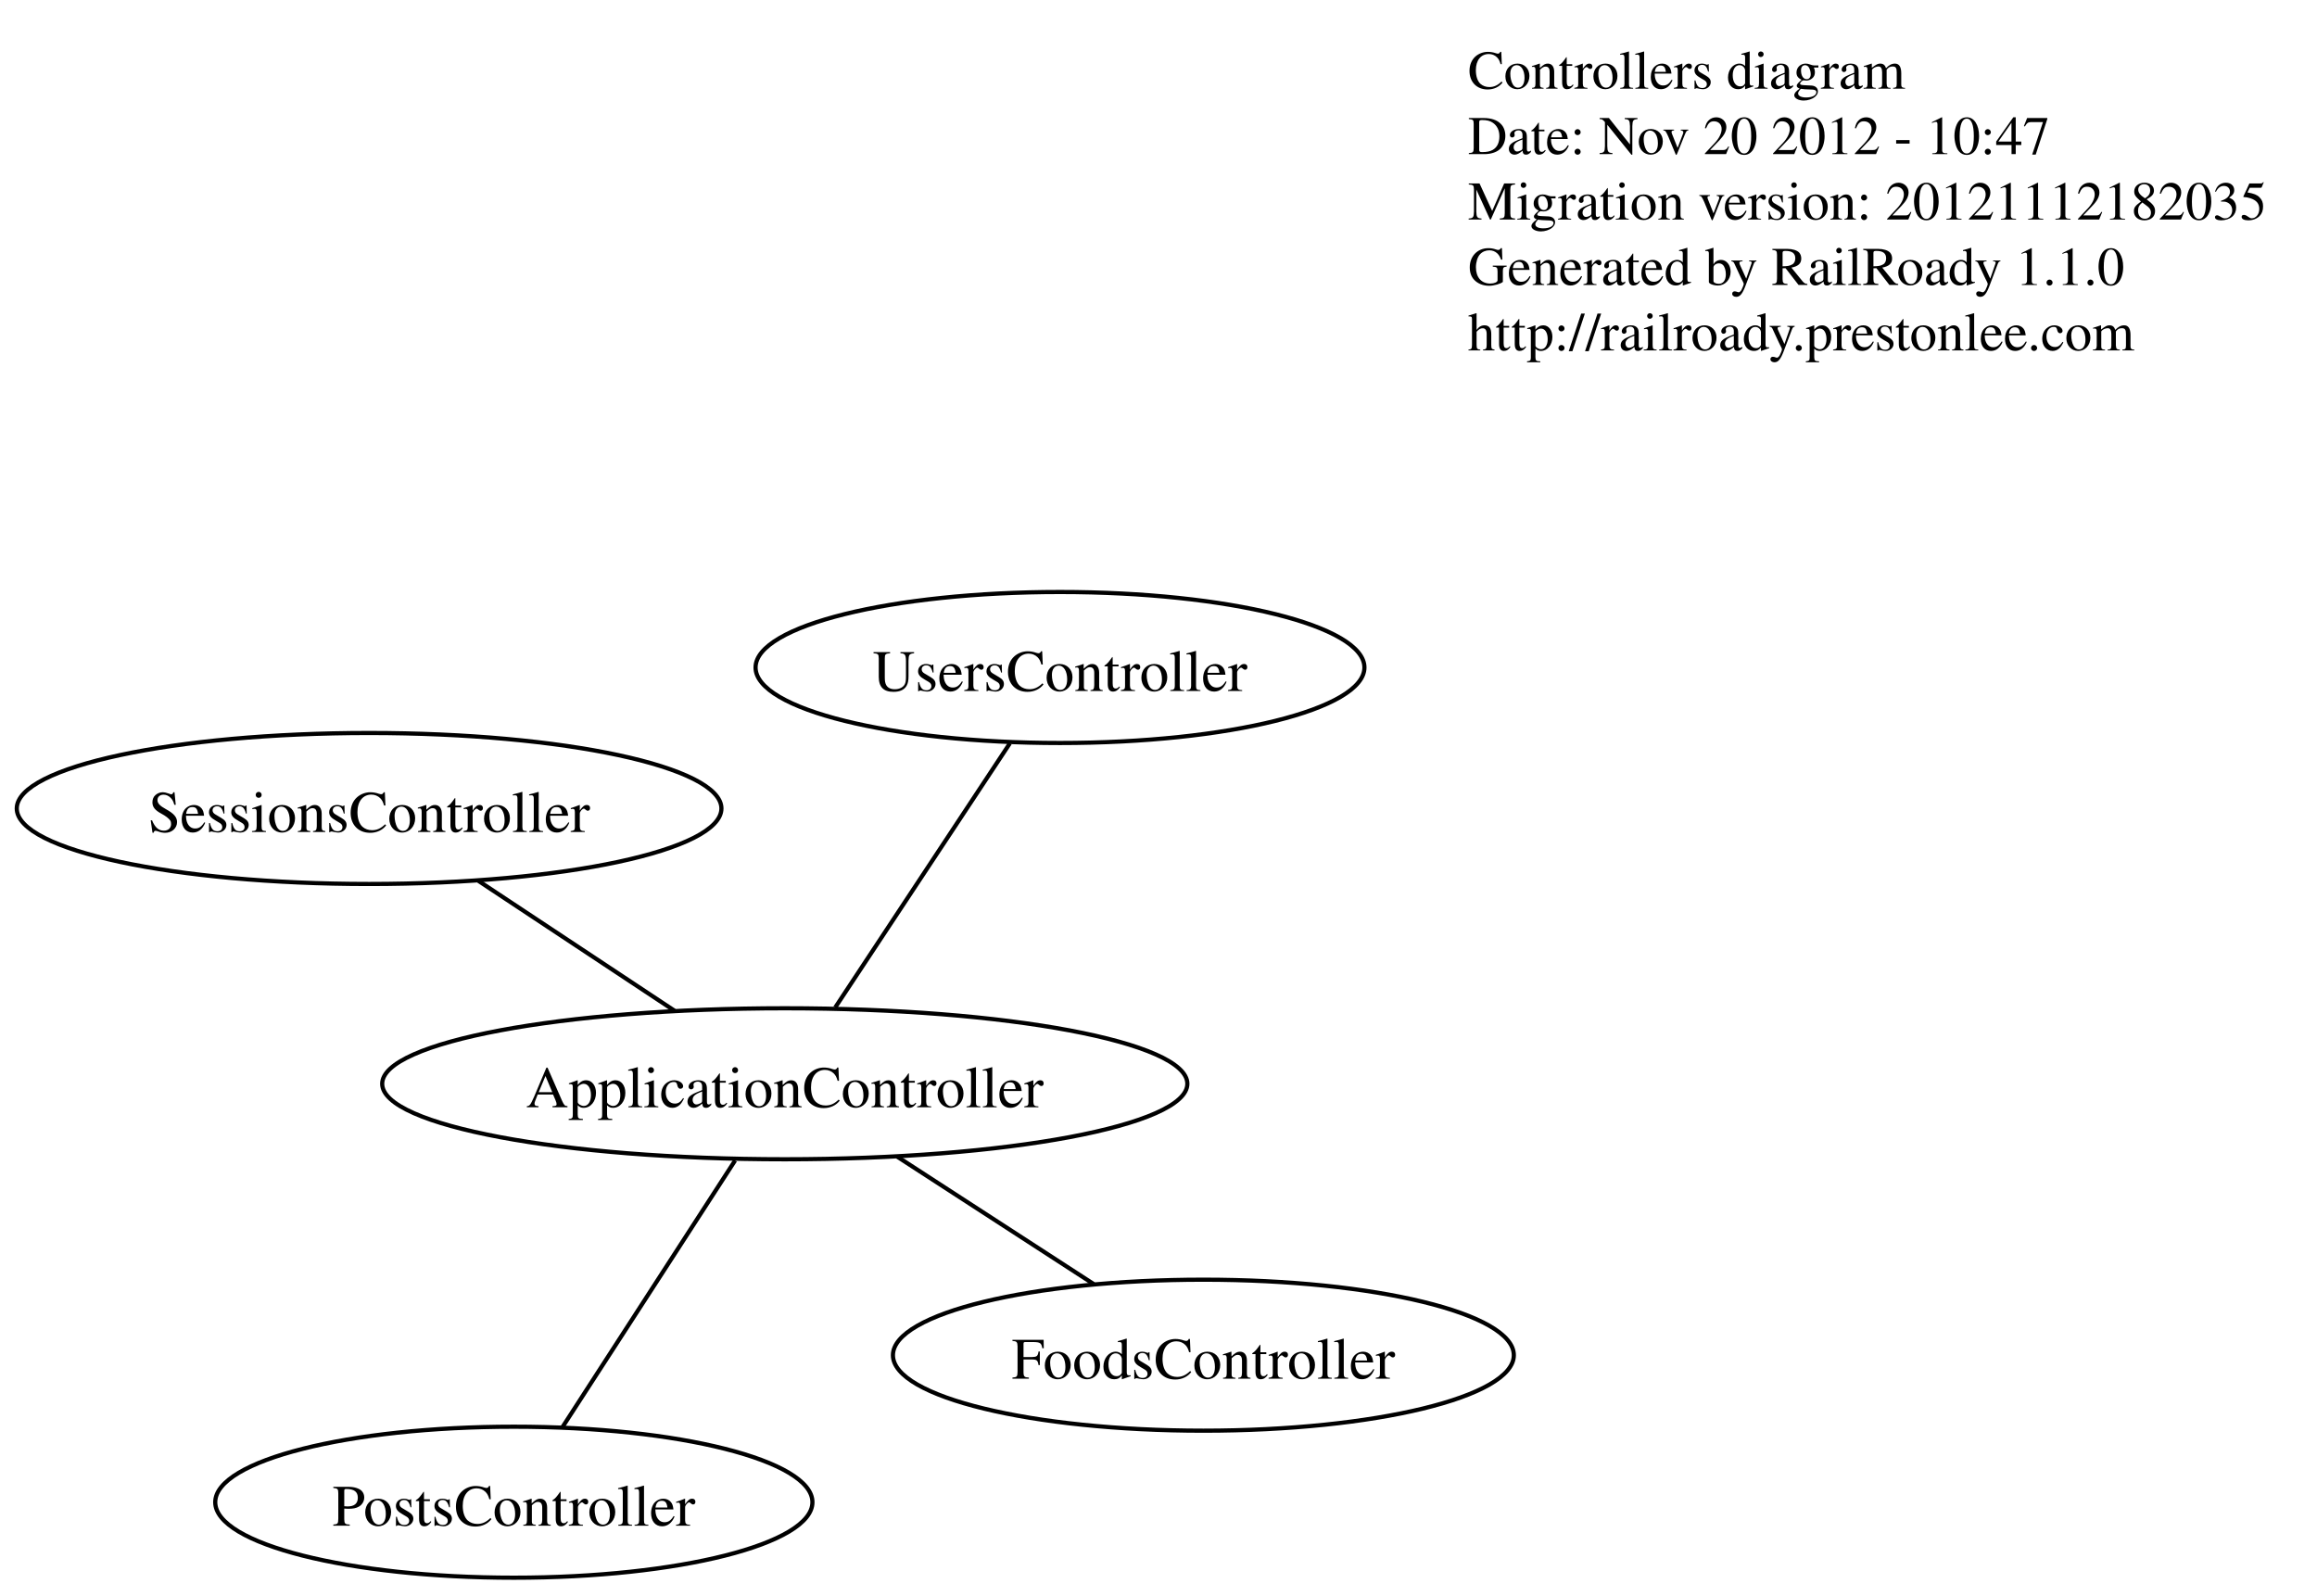
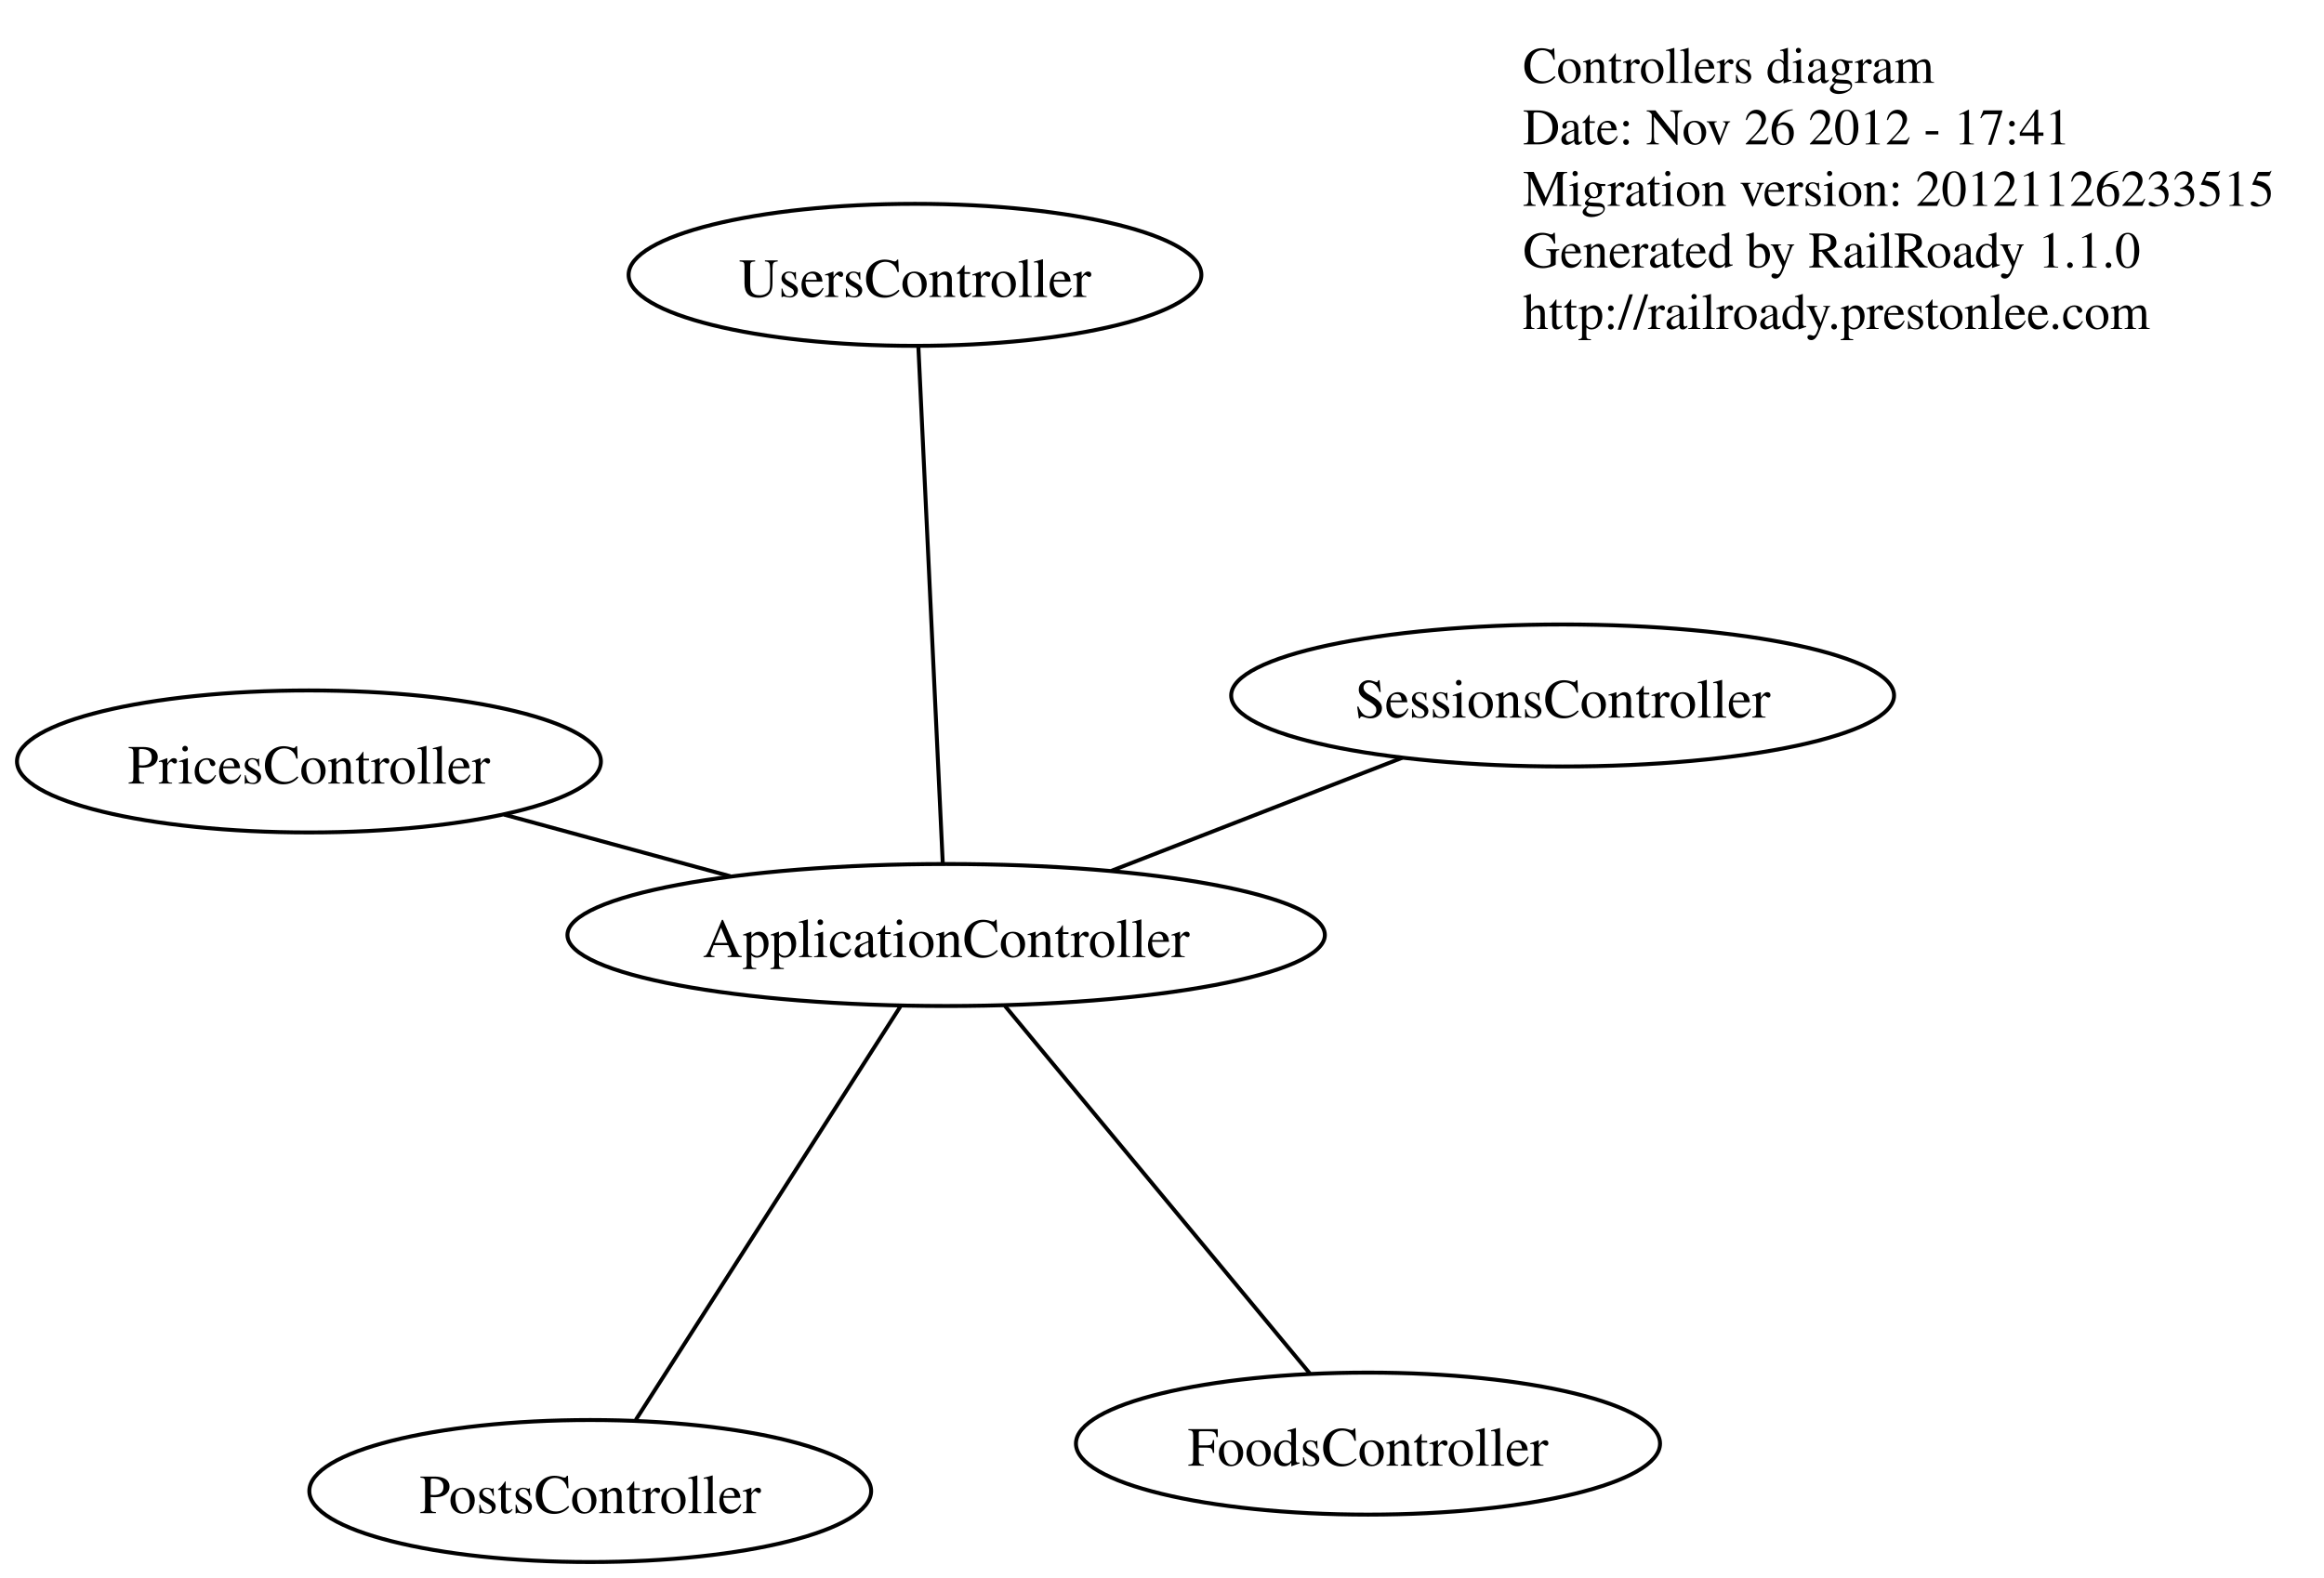
- <svg xmlns="http://www.w3.org/2000/svg" width="552pt" height="380pt" viewBox="0.00 0.00 552.42 380.00">
-   <g id="graph1" class="graph" transform="scale(1 1) rotate(0) translate(4 376)">
-     <polygon fill="white" stroke="white" points="-4,5 -4,-376 549.423,-376 549.423,5 -4,5" />
+ <svg xmlns="http://www.w3.org/2000/svg" width="589pt" height="400pt" viewBox="0.00 0.00 588.73 400.00">
+   <g id="graph1" class="graph" transform="scale(1 1) rotate(0) translate(4 396)">
+     <polygon fill="white" stroke="white" points="-4,5 -4,-396 585.734,-396 585.734,5 -4,5" />
    <g id="node1" class="node">
-       <text text-anchor="start" x="345.999" y="-355" font-family="Times,serif" font-size="13.00">Controllers diagram</text>
-       <text text-anchor="start" x="345.999" y="-339.4" font-family="Times,serif" font-size="13.00">Date: Nov 20 2012 - 10:47</text>
-       <text text-anchor="start" x="345.999" y="-323.8" font-family="Times,serif" font-size="13.00">Migration version: 20121112182035</text>
-       <text text-anchor="start" x="345.999" y="-308.2" font-family="Times,serif" font-size="13.00">Generated by RailRoady 1.1.0</text>
-       <text text-anchor="start" x="345.999" y="-292.6" font-family="Times,serif" font-size="13.00">http://railroady.prestonlee.com</text>
+       <text text-anchor="start" x="381.835" y="-375" font-family="Times,serif" font-size="13.00">Controllers diagram</text>
+       <text text-anchor="start" x="381.835" y="-359.4" font-family="Times,serif" font-size="13.00">Date: Nov 26 2012 - 17:41</text>
+       <text text-anchor="start" x="381.835" y="-343.8" font-family="Times,serif" font-size="13.00">Migration version: 20121126233515</text>
+       <text text-anchor="start" x="381.835" y="-328.2" font-family="Times,serif" font-size="13.00">Generated by RailRoady 1.1.0</text>
+       <text text-anchor="start" x="381.835" y="-312.6" font-family="Times,serif" font-size="13.00">http://railroady.prestonlee.com</text>
    </g>
    <g id="node2" class="node">
-       <ellipse fill="none" stroke="black" cx="183.106" cy="-117.76" rx="95.984" ry="18" />
-       <text text-anchor="middle" x="183.106" y="-112.16" font-family="Times,serif" font-size="14.00">ApplicationController</text>
+       <ellipse fill="none" stroke="black" cx="235.659" cy="-158.961" rx="95.984" ry="18" />
+       <text text-anchor="middle" x="235.659" y="-153.361" font-family="Times,serif" font-size="14.00">ApplicationController</text>
    </g>
    <g id="node3" class="node">
-       <ellipse fill="none" stroke="black" cx="282.91" cy="-53.051" rx="74.017" ry="18" />
-       <text text-anchor="middle" x="282.91" y="-47.451" font-family="Times,serif" font-size="14.00">FoodsController</text>
+       <ellipse fill="none" stroke="black" cx="342.571" cy="-30.023" rx="74.017" ry="18" />
+       <text text-anchor="middle" x="342.571" y="-24.423" font-family="Times,serif" font-size="14.00">FoodsController</text>
    </g>
    <g id="edge2" class="edge">
-       <path fill="none" stroke="black" d="M209.852,-100.419C224.402,-90.985 242.328,-79.363 256.782,-69.992" />
+       <path fill="none" stroke="black" d="M250.525,-141.033C270.951,-116.399 307.473,-72.352 327.832,-47.799" />
    </g>
    <g id="node4" class="node">
-       <ellipse fill="none" stroke="black" cx="118.509" cy="-18" rx="71.193" ry="18" />
-       <text text-anchor="middle" x="118.509" y="-12.4" font-family="Times,serif" font-size="14.00">PostsController</text>
+       <ellipse fill="none" stroke="black" cx="145.456" cy="-18" rx="71.193" ry="18" />
+       <text text-anchor="middle" x="145.456" y="-12.4" font-family="Times,serif" font-size="14.00">PostsController</text>
    </g>
    <g id="edge4" class="edge">
-       <path fill="none" stroke="black" d="M171.258,-99.462C159.529,-81.35 141.69,-53.799 130.064,-35.846" />
+       <path fill="none" stroke="black" d="M224.051,-140.821C206.731,-113.755 174.314,-63.096 157.019,-36.07" />
    </g>
    <g id="node5" class="node">
-       <ellipse fill="none" stroke="black" cx="84.001" cy="-183.392" rx="84.002" ry="18" />
-       <text text-anchor="middle" x="84.001" y="-177.792" font-family="Times,serif" font-size="14.00">SessionsController</text>
+       <ellipse fill="none" stroke="black" cx="74.165" cy="-202.961" rx="73.996" ry="18" />
+       <text text-anchor="middle" x="74.165" y="-197.361" font-family="Times,serif" font-size="14.00">PricesController</text>
    </g>
    <g id="edge6" class="edge">
-       <path fill="none" stroke="black" d="M156.808,-135.176C142.357,-144.746 124.494,-156.575 110.078,-166.122" />
+       <path fill="none" stroke="black" d="M180.984,-173.857C162.409,-178.918 141.771,-184.541 123.627,-189.485" />
    </g>
    <g id="node6" class="node">
-       <ellipse fill="none" stroke="black" cx="248.724" cy="-217.005" rx="72.583" ry="18" />
-       <text text-anchor="middle" x="248.724" y="-211.405" font-family="Times,serif" font-size="14.00">UsersController</text>
+       <ellipse fill="none" stroke="black" cx="391.897" cy="-219.687" rx="84.002" ry="18" />
+       <text text-anchor="middle" x="391.897" y="-214.087" font-family="Times,serif" font-size="14.00">SessionsController</text>
    </g>
    <g id="edge8" class="edge">
-       <path fill="none" stroke="black" d="M195.141,-135.963C206.981,-153.87 224.952,-181.051 236.765,-198.918" />
+       <path fill="none" stroke="black" d="M277.528,-175.234C300.396,-184.123 328.59,-195.081 351.263,-203.894" />
+     </g>
+     <g id="node7" class="node">
+       <ellipse fill="none" stroke="black" cx="227.762" cy="-326.323" rx="72.583" ry="18" />
+       <text text-anchor="middle" x="227.762" y="-320.723" font-family="Times,serif" font-size="14.00">UsersController</text>
+     </g>
+     <g id="edge10" class="edge">
+       <path fill="none" stroke="black" d="M234.799,-177.19C233.28,-209.384 230.139,-275.939 228.621,-308.116" />
    </g>
  </g>
</svg>
